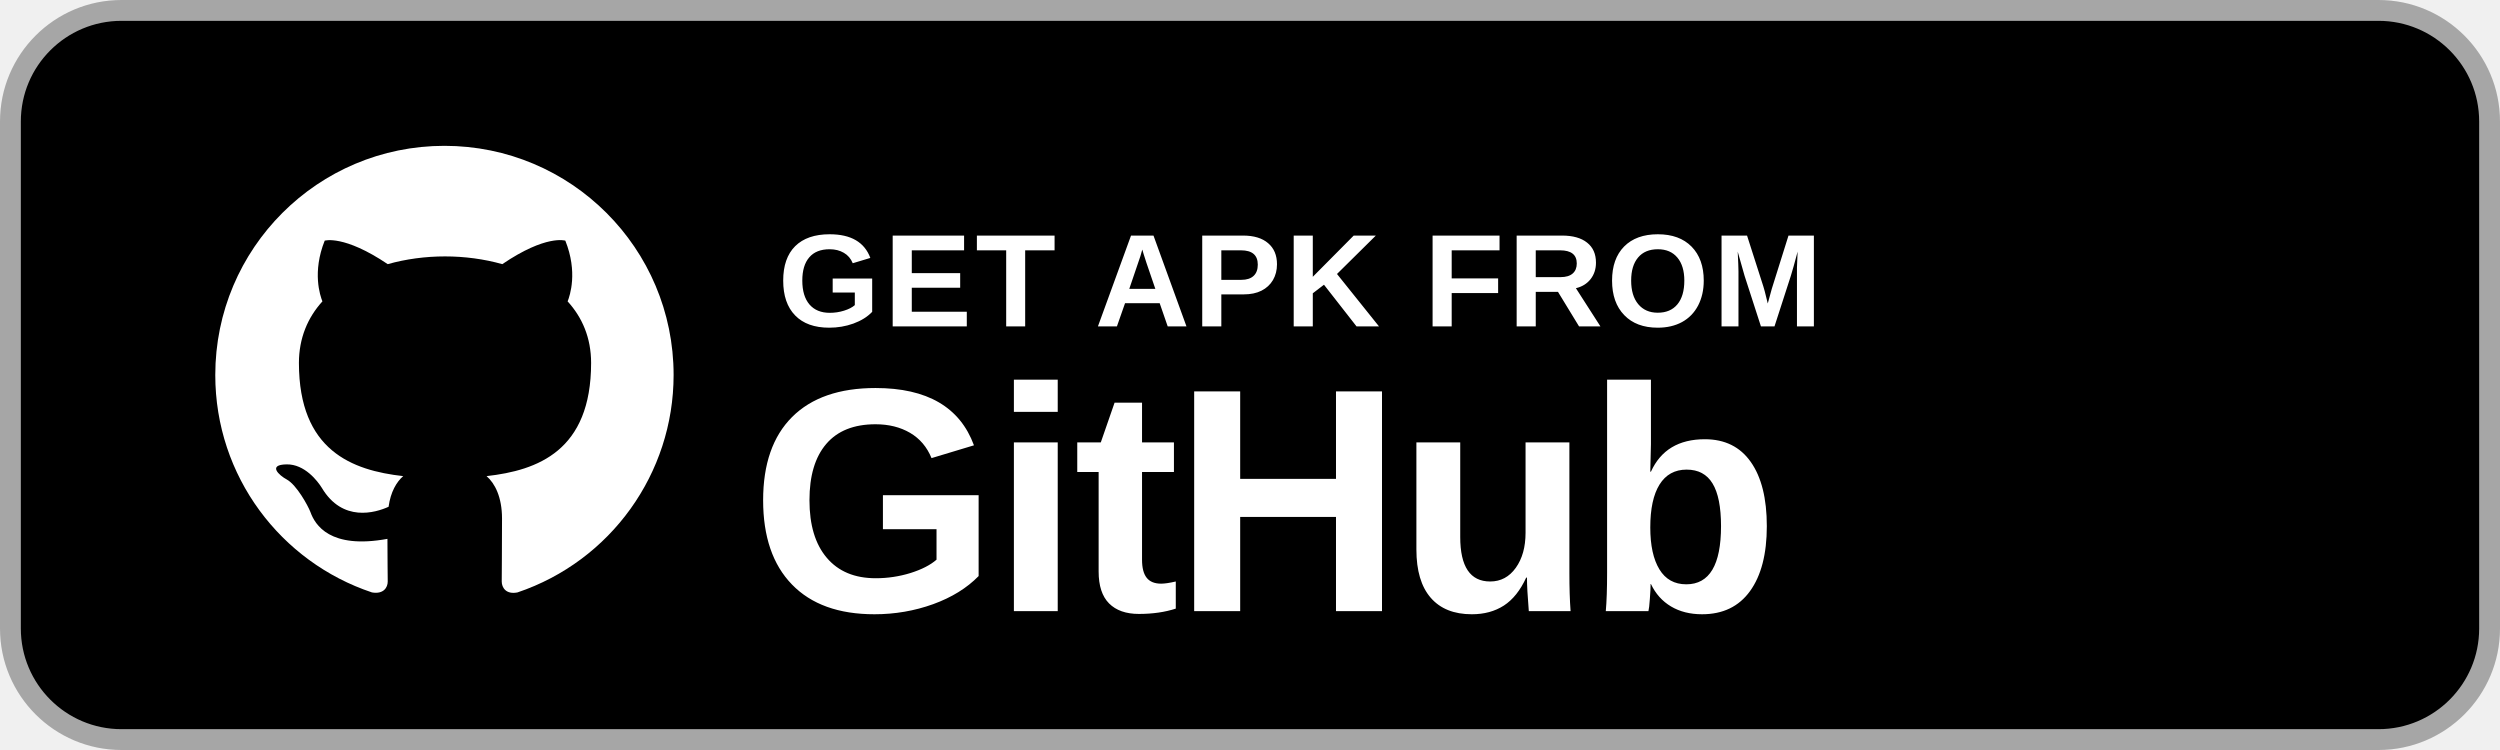
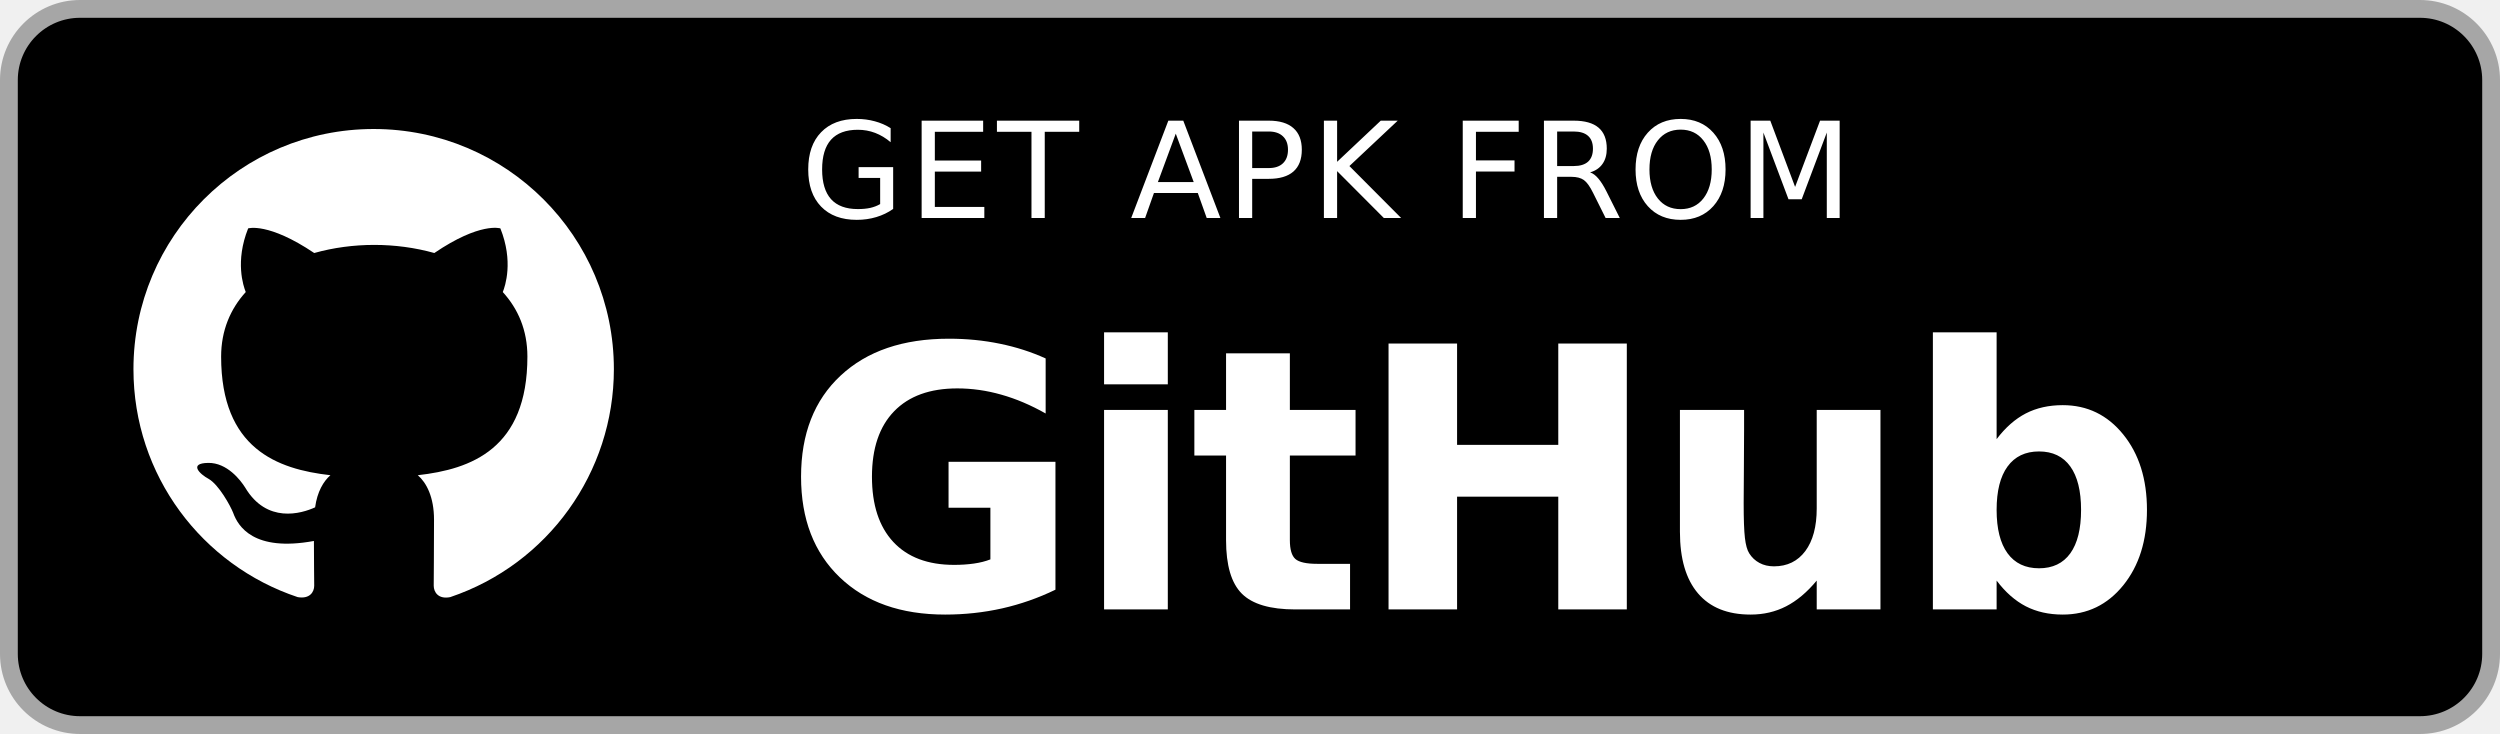
- <svg xmlns="http://www.w3.org/2000/svg" width="360" height="108" viewBox="0 0 360 108" role="img" aria-label="Get APK from GitHub">
-   <rect x="1.5" y="1.5" width="357" height="105" rx="16" fill="#000" stroke="#A6A6A6" stroke-width="3" />
-   <g transform="translate(31,21) scale(4.125)" fill="#fff">
+ <svg xmlns="http://www.w3.org/2000/svg" width="562" height="165" viewBox="0 0 562 165" role="img" aria-label="Get APK from GitHub">
+   <rect x="2" y="2" width="558" height="161" rx="16" fill="#000" stroke="#A6A6A6" stroke-width="4" />
+   <g transform="translate(30,29) scale(6.75)" fill="#fff">
    <path d="M8 0C3.58 0 0 3.58 0 8c0 3.54 2.29 6.53 5.47 7.59.4.07.55-.17.55-.38 0-.19-.01-.82-.01-1.49-2.01.37-2.53-.49-2.69-.94-.09-.23-.48-.94-.82-1.13-.28-.15-.68-.52-.01-.53.63-.01 1.08.58 1.23.82.72 1.21 1.87.87 2.33.66.07-.52.28-.87.51-1.07-1.78-.2-3.64-.89-3.64-3.95 0-.87.31-1.59.82-2.15-.08-.2-.36-1.02.08-2.12 0 0 .67-.21 2.2.82.64-.18 1.32-.27 2-.27.68 0 1.36.09 2 .27 1.53-1.04 2.2-.82 2.2-.82.44 1.1.16 1.92.08 2.12.51.56.82 1.27.82 2.15 0 3.07-1.87 3.75-3.65 3.95.29.25.54.73.54 1.48 0 1.07-.01 1.93-.01 2.2 0 .21.15.46.55.38A8.013 8.013 0 0016 8c0-4.42-3.58-8-8-8z" />
  </g>
-   <g font-family="'Helvetica Neue',Arial,'Segoe UI',sans-serif" fill="#fff">
-     <text x="112" y="47" font-size="19" font-weight="700" letter-spacing="0.5">GET APK FROM</text>
-     <text x="108" y="88" font-size="46" font-weight="700" letter-spacing="-1">GitHub</text>
+   <g font-family="'DejaVu Sans','Helvetica Neue',Arial,'Segoe UI',sans-serif" fill="#fff">
+     <text x="180" y="49" font-size="30" font-weight="500" letter-spacing="1">GET APK FROM</text>
+     <text x="176" y="137" font-size="82" font-weight="700" letter-spacing="-2">GitHub</text>
  </g>
</svg>
